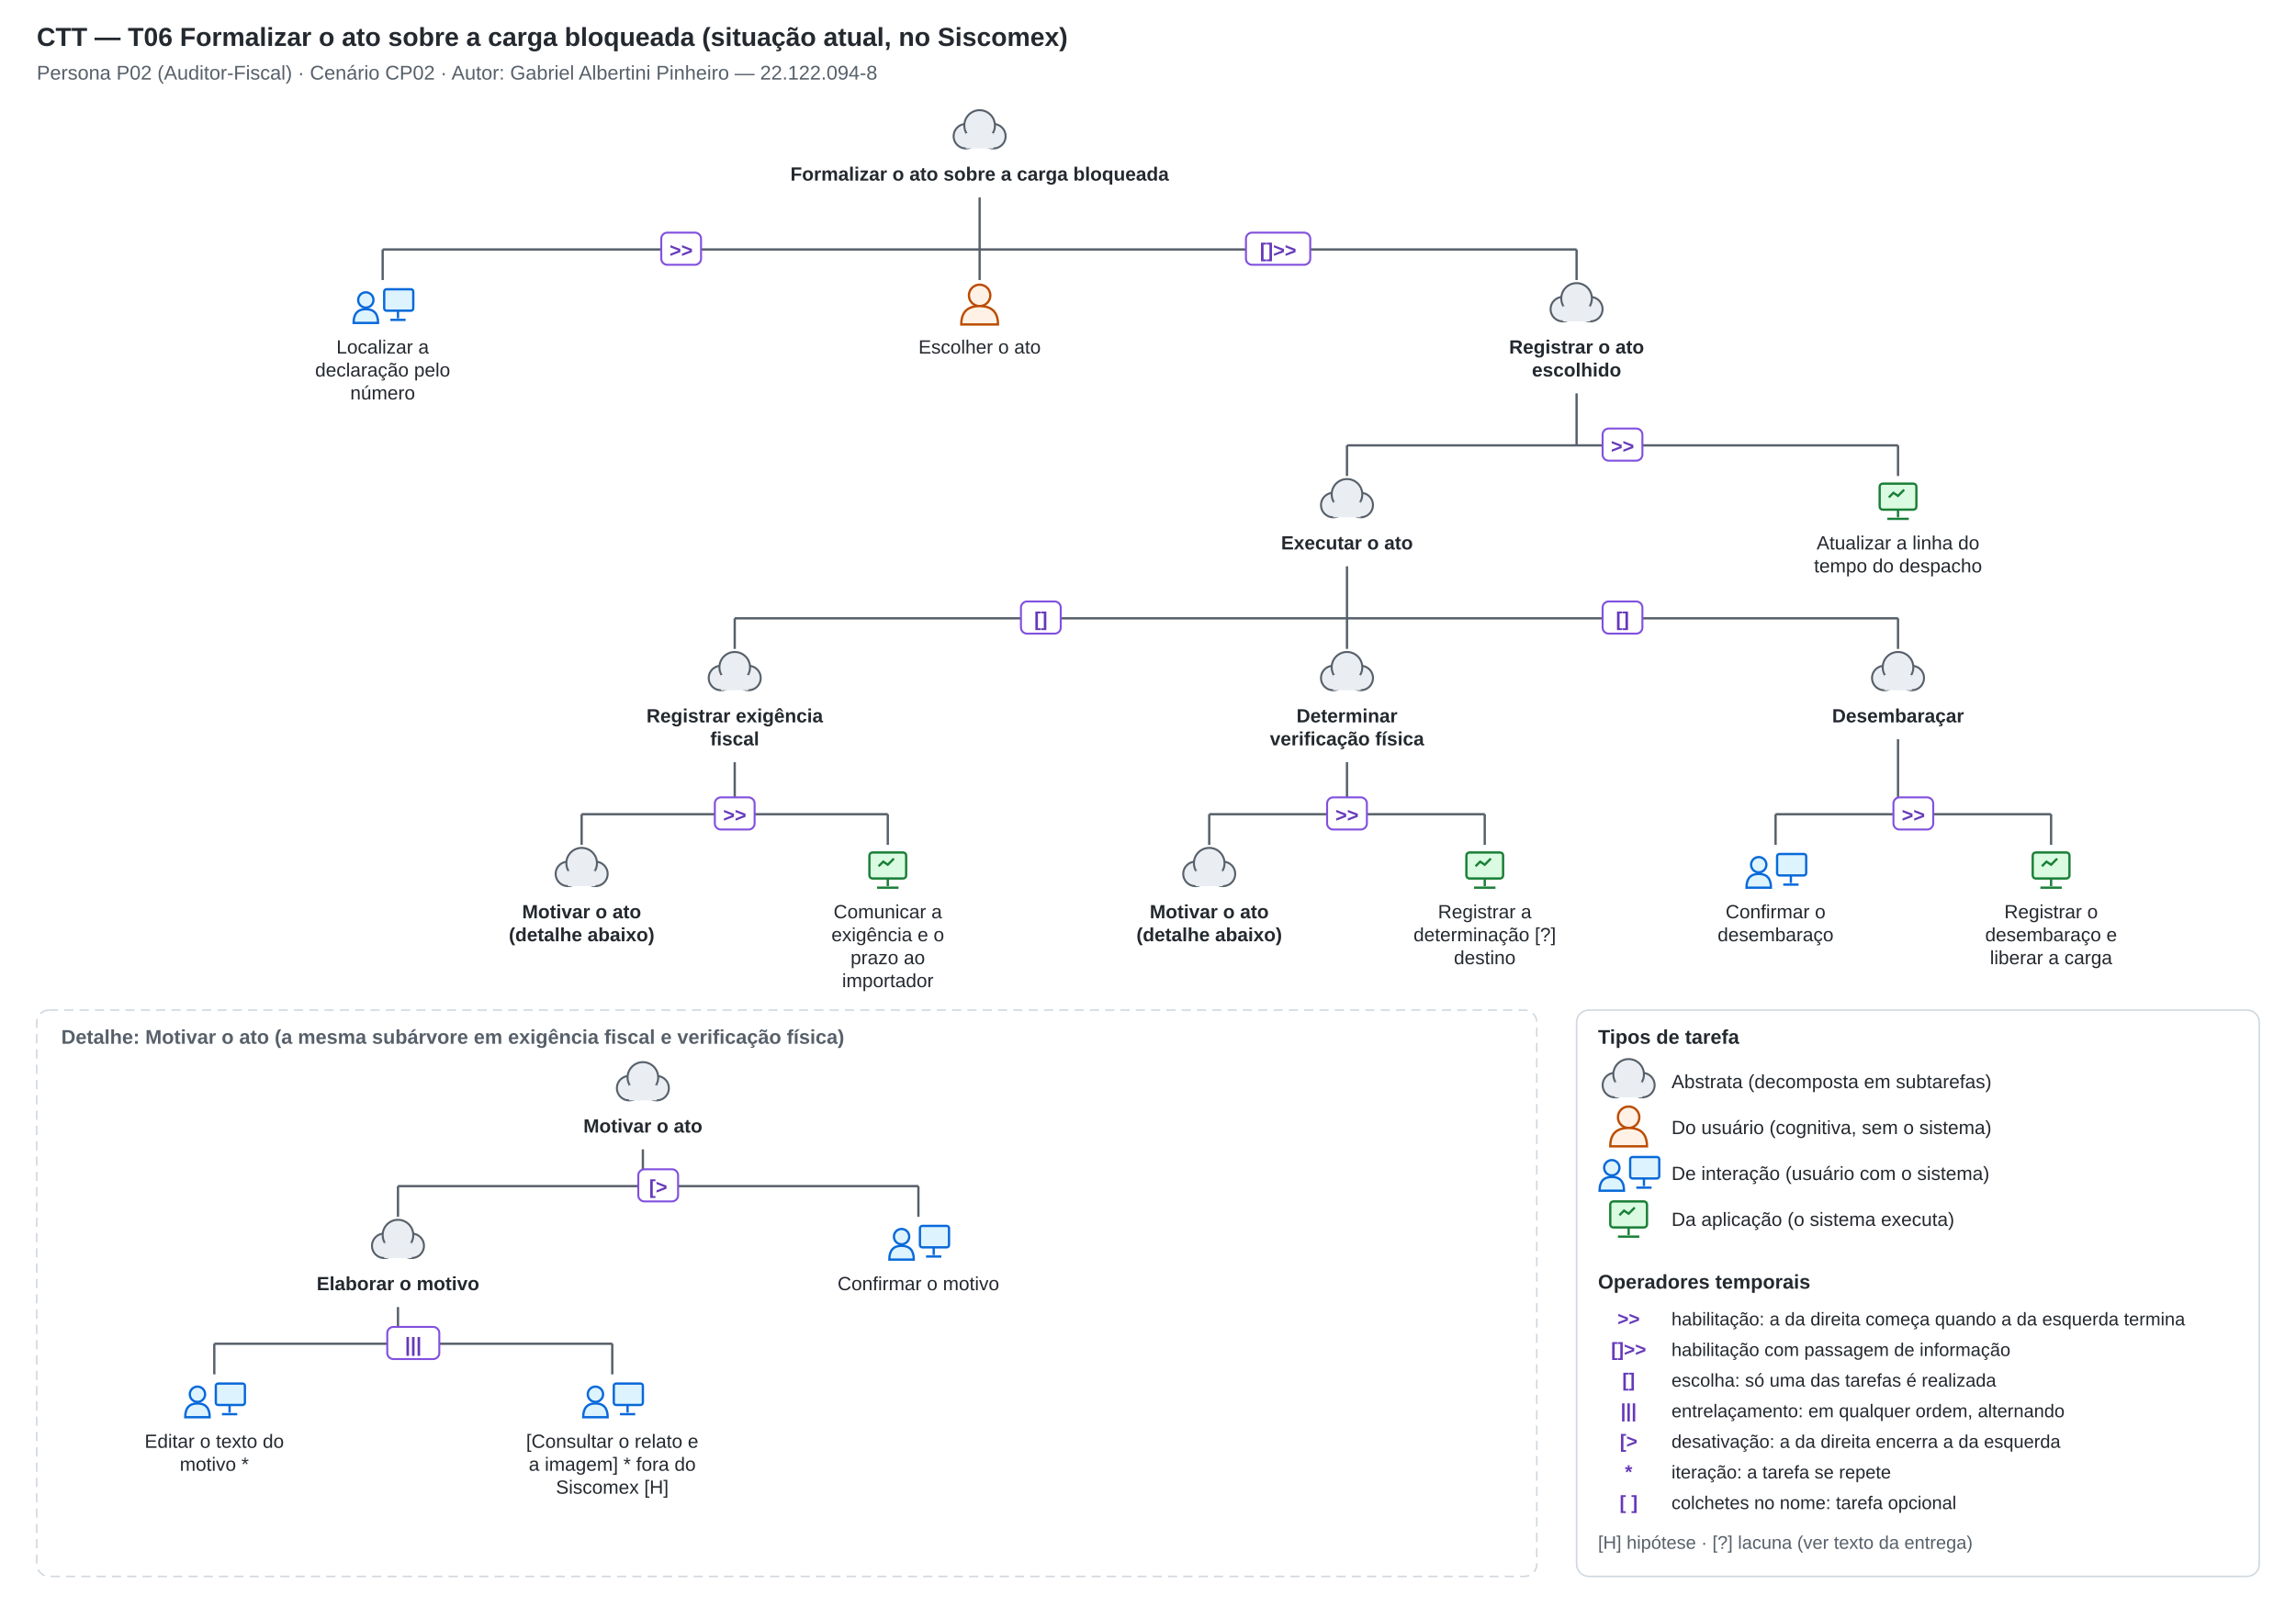
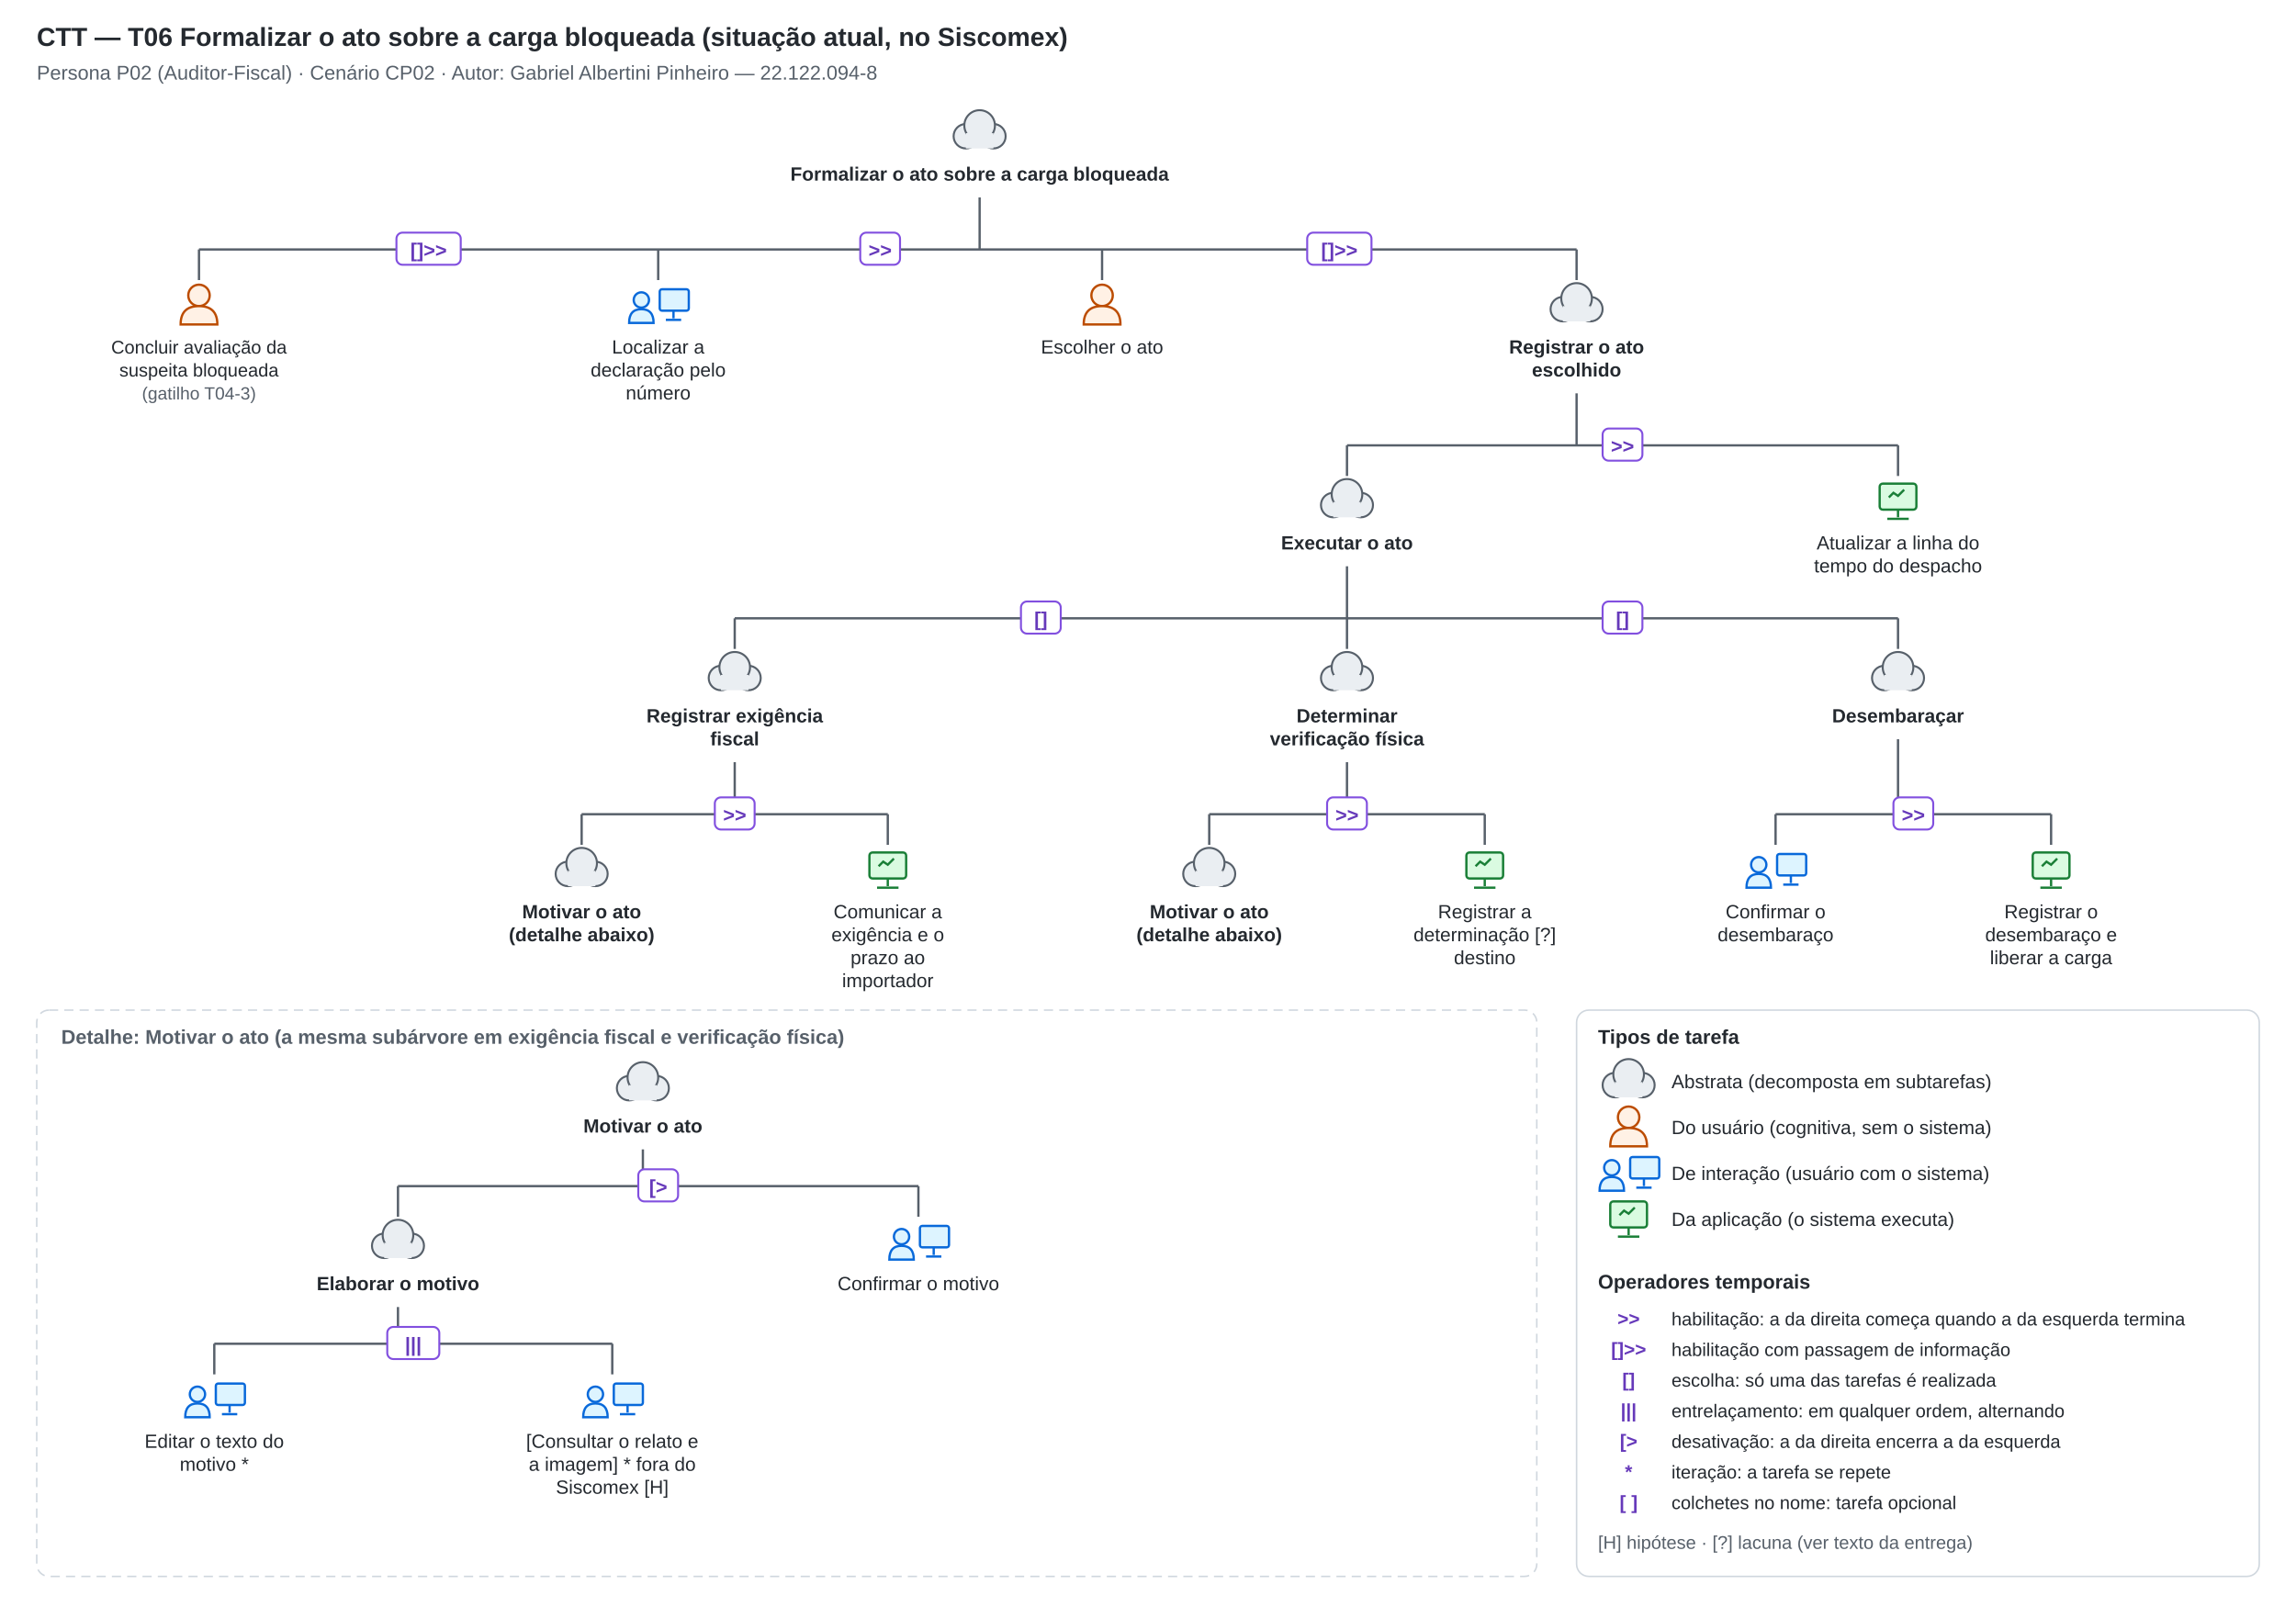
<svg xmlns="http://www.w3.org/2000/svg" width="1500" height="1050" viewBox="0 0 1500 1050">
  <rect width="1500" height="1050" fill="#ffffff" />
  <text x="24" y="30" font-family="Arial, Helvetica, sans-serif" font-size="17" font-weight="bold" fill="#24292f" text-anchor="start">CTT — T06 Formalizar o ato sobre a carga bloqueada (situação atual, no Siscomex)</text>
  <text x="24" y="52" font-family="Arial, Helvetica, sans-serif" font-size="13" font-weight="normal" fill="#57606a" text-anchor="start">Persona P02 (Auditor-Fiscal) · Cenário CP02 · Autor: Gabriel Albertini Pinheiro — 22.122.094-8</text>
  <g fill="#eaeef2" stroke="#57606a" stroke-width="1.3">
    <circle cx="631" cy="89" r="8" />
    <circle cx="649" cy="89" r="8" />
    <circle cx="640" cy="82" r="10" />
    <rect x="631" y="87" width="18" height="10" stroke="none" />
  </g>
  <text x="640" y="118" font-family="Arial, Helvetica, sans-serif" font-size="12.5" font-weight="bold" fill="#24292f" text-anchor="middle">Formalizar o ato sobre a carga bloqueada</text>
  <line x1="640" y1="129" x2="640" y2="163" stroke="#57606a" stroke-width="1.5" />
-   <line x1="250" y1="163" x2="1030" y2="163" stroke="#57606a" stroke-width="1.5" />
-   <line x1="250" y1="163" x2="250" y2="183" stroke="#57606a" stroke-width="1.5" />
-   <line x1="640" y1="163" x2="640" y2="183" stroke="#57606a" stroke-width="1.5" />
+   <line x1="130" y1="163" x2="1030" y2="163" stroke="#57606a" stroke-width="1.5" />
+   <line x1="130" y1="163" x2="130" y2="183" stroke="#57606a" stroke-width="1.5" />
+   <line x1="430" y1="163" x2="430" y2="183" stroke="#57606a" stroke-width="1.5" />
+   <line x1="720" y1="163" x2="720" y2="183" stroke="#57606a" stroke-width="1.5" />
  <line x1="1030" y1="163" x2="1030" y2="183" stroke="#57606a" stroke-width="1.5" />
-   <rect x="432.0" y="152" width="26" height="21" rx="4" fill="#ffffff" stroke="#8250df" stroke-width="1.3" />
-   <text x="445.0" y="168" font-family="Arial, Helvetica, sans-serif" font-size="13" font-weight="bold" fill="#6639ba" text-anchor="middle">&gt;&gt;</text>
-   <rect x="814.0" y="152" width="42" height="21" rx="4" fill="#ffffff" stroke="#8250df" stroke-width="1.3" />
-   <text x="835.0" y="168" font-family="Arial, Helvetica, sans-serif" font-size="13" font-weight="bold" fill="#6639ba" text-anchor="middle">[]&gt;&gt;</text>
-   <g stroke="#0969da" stroke-width="1.5" fill="#ddf4ff">
-     <circle cx="239" cy="196" r="5" />
-     <path d="M231,211 Q231,202 239,202 Q247,202 247,211 Z" />
-     <rect x="251" y="189" width="19" height="14" rx="1.5" />
-     <line x1="260" y1="203" x2="260" y2="208" />
-     <line x1="255" y1="209" x2="265" y2="209" />
-   </g>
-   <text x="250" y="231" font-family="Arial, Helvetica, sans-serif" font-size="12.5" font-weight="normal" fill="#24292f" text-anchor="middle">Localizar a</text>
-   <text x="250" y="246" font-family="Arial, Helvetica, sans-serif" font-size="12.5" font-weight="normal" fill="#24292f" text-anchor="middle">declaração pelo</text>
-   <text x="250" y="261" font-family="Arial, Helvetica, sans-serif" font-size="12.5" font-weight="normal" fill="#24292f" text-anchor="middle">número</text>
+   <rect x="259.0" y="152" width="42" height="21" rx="4" fill="#ffffff" stroke="#8250df" stroke-width="1.3" />
+   <text x="280.0" y="168" font-family="Arial, Helvetica, sans-serif" font-size="13" font-weight="bold" fill="#6639ba" text-anchor="middle">[]&gt;&gt;</text>
+   <rect x="562.0" y="152" width="26" height="21" rx="4" fill="#ffffff" stroke="#8250df" stroke-width="1.3" />
+   <text x="575.0" y="168" font-family="Arial, Helvetica, sans-serif" font-size="13" font-weight="bold" fill="#6639ba" text-anchor="middle">&gt;&gt;</text>
+   <rect x="854.0" y="152" width="42" height="21" rx="4" fill="#ffffff" stroke="#8250df" stroke-width="1.3" />
+   <text x="875.0" y="168" font-family="Arial, Helvetica, sans-serif" font-size="13" font-weight="bold" fill="#6639ba" text-anchor="middle">[]&gt;&gt;</text>
  <g fill="#fff1e5" stroke="#bc4c00" stroke-width="1.5">
-     <circle cx="640" cy="193" r="7" />
-     <path d="M628,212 Q628,200 640,200 Q652,200 652,212 Z" />
-   </g>
-   <text x="640" y="231" font-family="Arial, Helvetica, sans-serif" font-size="12.5" font-weight="normal" fill="#24292f" text-anchor="middle">Escolher o ato</text>
+     <circle cx="130" cy="193" r="7" />
+     <path d="M118,212 Q118,200 130,200 Q142,200 142,212 Z" />
+   </g>
+   <text x="130" y="231" font-family="Arial, Helvetica, sans-serif" font-size="12" font-weight="normal" fill="#24292f" text-anchor="middle">Concluir avaliação da</text>
+   <text x="130" y="246" font-family="Arial, Helvetica, sans-serif" font-size="12" font-weight="normal" fill="#24292f" text-anchor="middle">suspeita bloqueada</text>
+   <text x="130" y="261" font-family="Arial, Helvetica, sans-serif" font-size="11.5" font-weight="normal" fill="#57606a" text-anchor="middle">(gatilho T04-3)</text>
+   <g stroke="#0969da" stroke-width="1.5" fill="#ddf4ff">
+     <circle cx="419" cy="196" r="5" />
+     <path d="M411,211 Q411,202 419,202 Q427,202 427,211 Z" />
+     <rect x="431" y="189" width="19" height="14" rx="1.5" />
+     <line x1="440" y1="203" x2="440" y2="208" />
+     <line x1="435" y1="209" x2="445" y2="209" />
+   </g>
+   <text x="430" y="231" font-family="Arial, Helvetica, sans-serif" font-size="12.5" font-weight="normal" fill="#24292f" text-anchor="middle">Localizar a</text>
+   <text x="430" y="246" font-family="Arial, Helvetica, sans-serif" font-size="12.5" font-weight="normal" fill="#24292f" text-anchor="middle">declaração pelo</text>
+   <text x="430" y="261" font-family="Arial, Helvetica, sans-serif" font-size="12.5" font-weight="normal" fill="#24292f" text-anchor="middle">número</text>
+   <g fill="#fff1e5" stroke="#bc4c00" stroke-width="1.5">
+     <circle cx="720" cy="193" r="7" />
+     <path d="M708,212 Q708,200 720,200 Q732,200 732,212 Z" />
+   </g>
+   <text x="720" y="231" font-family="Arial, Helvetica, sans-serif" font-size="12.5" font-weight="normal" fill="#24292f" text-anchor="middle">Escolher o ato</text>
  <g fill="#eaeef2" stroke="#57606a" stroke-width="1.3">
    <circle cx="1021" cy="202" r="8" />
    <circle cx="1039" cy="202" r="8" />
    <circle cx="1030" cy="195" r="10" />
    <rect x="1021" y="200" width="18" height="10" stroke="none" />
  </g>
  <text x="1030" y="231" font-family="Arial, Helvetica, sans-serif" font-size="12.5" font-weight="bold" fill="#24292f" text-anchor="middle">Registrar o ato</text>
  <text x="1030" y="246" font-family="Arial, Helvetica, sans-serif" font-size="12.5" font-weight="bold" fill="#24292f" text-anchor="middle">escolhido</text>
  <line x1="1030" y1="257" x2="1030" y2="291" stroke="#57606a" stroke-width="1.5" />
  <line x1="880" y1="291" x2="1240" y2="291" stroke="#57606a" stroke-width="1.5" />
  <line x1="880" y1="291" x2="880" y2="311" stroke="#57606a" stroke-width="1.5" />
  <line x1="1240" y1="291" x2="1240" y2="311" stroke="#57606a" stroke-width="1.5" />
  <rect x="1047.0" y="280" width="26" height="21" rx="4" fill="#ffffff" stroke="#8250df" stroke-width="1.3" />
  <text x="1060.0" y="296" font-family="Arial, Helvetica, sans-serif" font-size="13" font-weight="bold" fill="#6639ba" text-anchor="middle">&gt;&gt;</text>
  <g fill="#eaeef2" stroke="#57606a" stroke-width="1.3">
    <circle cx="871" cy="330" r="8" />
    <circle cx="889" cy="330" r="8" />
    <circle cx="880" cy="323" r="10" />
    <rect x="871" y="328" width="18" height="10" stroke="none" />
  </g>
  <text x="880" y="359" font-family="Arial, Helvetica, sans-serif" font-size="12.5" font-weight="bold" fill="#24292f" text-anchor="middle">Executar o ato</text>
  <g stroke="#1a7f37" stroke-width="1.5" fill="#dafbe1">
    <rect x="1228" y="316" width="24" height="17" rx="2" />
    <line x1="1240" y1="333" x2="1240" y2="338" />
    <line x1="1233" y1="339" x2="1247" y2="339" />
    <path d="M1234,325 l3,-3 l3,2 l4,-4" fill="none" />
  </g>
  <text x="1240" y="359" font-family="Arial, Helvetica, sans-serif" font-size="12.5" font-weight="normal" fill="#24292f" text-anchor="middle">Atualizar a linha do</text>
  <text x="1240" y="374" font-family="Arial, Helvetica, sans-serif" font-size="12.5" font-weight="normal" fill="#24292f" text-anchor="middle">tempo do despacho</text>
  <line x1="880" y1="370" x2="880" y2="404" stroke="#57606a" stroke-width="1.5" />
  <line x1="480" y1="404" x2="1240" y2="404" stroke="#57606a" stroke-width="1.5" />
  <line x1="480" y1="404" x2="480" y2="424" stroke="#57606a" stroke-width="1.5" />
  <line x1="880" y1="404" x2="880" y2="424" stroke="#57606a" stroke-width="1.5" />
  <line x1="1240" y1="404" x2="1240" y2="424" stroke="#57606a" stroke-width="1.5" />
  <rect x="667.0" y="393" width="26" height="21" rx="4" fill="#ffffff" stroke="#8250df" stroke-width="1.3" />
  <text x="680.0" y="409" font-family="Arial, Helvetica, sans-serif" font-size="13" font-weight="bold" fill="#6639ba" text-anchor="middle">[]</text>
  <rect x="1047.0" y="393" width="26" height="21" rx="4" fill="#ffffff" stroke="#8250df" stroke-width="1.3" />
  <text x="1060.0" y="409" font-family="Arial, Helvetica, sans-serif" font-size="13" font-weight="bold" fill="#6639ba" text-anchor="middle">[]</text>
  <g fill="#eaeef2" stroke="#57606a" stroke-width="1.3">
    <circle cx="471" cy="443" r="8" />
    <circle cx="489" cy="443" r="8" />
    <circle cx="480" cy="436" r="10" />
    <rect x="471" y="441" width="18" height="10" stroke="none" />
  </g>
  <text x="480" y="472" font-family="Arial, Helvetica, sans-serif" font-size="12.5" font-weight="bold" fill="#24292f" text-anchor="middle">Registrar exigência</text>
  <text x="480" y="487" font-family="Arial, Helvetica, sans-serif" font-size="12.5" font-weight="bold" fill="#24292f" text-anchor="middle">fiscal</text>
  <g fill="#eaeef2" stroke="#57606a" stroke-width="1.3">
    <circle cx="871" cy="443" r="8" />
    <circle cx="889" cy="443" r="8" />
    <circle cx="880" cy="436" r="10" />
    <rect x="871" y="441" width="18" height="10" stroke="none" />
  </g>
  <text x="880" y="472" font-family="Arial, Helvetica, sans-serif" font-size="12.5" font-weight="bold" fill="#24292f" text-anchor="middle">Determinar</text>
  <text x="880" y="487" font-family="Arial, Helvetica, sans-serif" font-size="12.5" font-weight="bold" fill="#24292f" text-anchor="middle">verificação física</text>
  <g fill="#eaeef2" stroke="#57606a" stroke-width="1.3">
    <circle cx="1231" cy="443" r="8" />
    <circle cx="1249" cy="443" r="8" />
    <circle cx="1240" cy="436" r="10" />
    <rect x="1231" y="441" width="18" height="10" stroke="none" />
  </g>
  <text x="1240" y="472" font-family="Arial, Helvetica, sans-serif" font-size="12.5" font-weight="bold" fill="#24292f" text-anchor="middle">Desembaraçar</text>
  <line x1="480" y1="498" x2="480" y2="532" stroke="#57606a" stroke-width="1.5" />
  <line x1="380" y1="532" x2="580" y2="532" stroke="#57606a" stroke-width="1.5" />
  <line x1="380" y1="532" x2="380" y2="552" stroke="#57606a" stroke-width="1.5" />
  <line x1="580" y1="532" x2="580" y2="552" stroke="#57606a" stroke-width="1.5" />
  <rect x="467.0" y="521" width="26" height="21" rx="4" fill="#ffffff" stroke="#8250df" stroke-width="1.3" />
  <text x="480.0" y="537" font-family="Arial, Helvetica, sans-serif" font-size="13" font-weight="bold" fill="#6639ba" text-anchor="middle">&gt;&gt;</text>
  <g fill="#eaeef2" stroke="#57606a" stroke-width="1.3">
    <circle cx="371" cy="571" r="8" />
    <circle cx="389" cy="571" r="8" />
    <circle cx="380" cy="564" r="10" />
    <rect x="371" y="569" width="18" height="10" stroke="none" />
  </g>
  <text x="380" y="600" font-family="Arial, Helvetica, sans-serif" font-size="12.5" font-weight="bold" fill="#24292f" text-anchor="middle">Motivar o ato</text>
  <text x="380" y="615" font-family="Arial, Helvetica, sans-serif" font-size="12.5" font-weight="bold" fill="#24292f" text-anchor="middle">(detalhe abaixo)</text>
  <g stroke="#1a7f37" stroke-width="1.5" fill="#dafbe1">
    <rect x="568" y="557" width="24" height="17" rx="2" />
    <line x1="580" y1="574" x2="580" y2="579" />
    <line x1="573" y1="580" x2="587" y2="580" />
    <path d="M574,566 l3,-3 l3,2 l4,-4" fill="none" />
  </g>
  <text x="580" y="600" font-family="Arial, Helvetica, sans-serif" font-size="12.5" font-weight="normal" fill="#24292f" text-anchor="middle">Comunicar a</text>
  <text x="580" y="615" font-family="Arial, Helvetica, sans-serif" font-size="12.5" font-weight="normal" fill="#24292f" text-anchor="middle">exigência e o</text>
  <text x="580" y="630" font-family="Arial, Helvetica, sans-serif" font-size="12.5" font-weight="normal" fill="#24292f" text-anchor="middle">prazo ao</text>
  <text x="580" y="645" font-family="Arial, Helvetica, sans-serif" font-size="12.5" font-weight="normal" fill="#24292f" text-anchor="middle">importador</text>
  <line x1="880" y1="498" x2="880" y2="532" stroke="#57606a" stroke-width="1.5" />
  <line x1="790" y1="532" x2="970" y2="532" stroke="#57606a" stroke-width="1.5" />
  <line x1="790" y1="532" x2="790" y2="552" stroke="#57606a" stroke-width="1.5" />
  <line x1="970" y1="532" x2="970" y2="552" stroke="#57606a" stroke-width="1.5" />
  <rect x="867.0" y="521" width="26" height="21" rx="4" fill="#ffffff" stroke="#8250df" stroke-width="1.3" />
  <text x="880.0" y="537" font-family="Arial, Helvetica, sans-serif" font-size="13" font-weight="bold" fill="#6639ba" text-anchor="middle">&gt;&gt;</text>
  <g fill="#eaeef2" stroke="#57606a" stroke-width="1.3">
    <circle cx="781" cy="571" r="8" />
    <circle cx="799" cy="571" r="8" />
    <circle cx="790" cy="564" r="10" />
    <rect x="781" y="569" width="18" height="10" stroke="none" />
  </g>
  <text x="790" y="600" font-family="Arial, Helvetica, sans-serif" font-size="12.5" font-weight="bold" fill="#24292f" text-anchor="middle">Motivar o ato</text>
  <text x="790" y="615" font-family="Arial, Helvetica, sans-serif" font-size="12.5" font-weight="bold" fill="#24292f" text-anchor="middle">(detalhe abaixo)</text>
  <g stroke="#1a7f37" stroke-width="1.5" fill="#dafbe1">
    <rect x="958" y="557" width="24" height="17" rx="2" />
    <line x1="970" y1="574" x2="970" y2="579" />
    <line x1="963" y1="580" x2="977" y2="580" />
    <path d="M964,566 l3,-3 l3,2 l4,-4" fill="none" />
  </g>
  <text x="970" y="600" font-family="Arial, Helvetica, sans-serif" font-size="12.5" font-weight="normal" fill="#24292f" text-anchor="middle">Registrar a</text>
  <text x="970" y="615" font-family="Arial, Helvetica, sans-serif" font-size="12.5" font-weight="normal" fill="#24292f" text-anchor="middle">determinação [?]</text>
  <text x="970" y="630" font-family="Arial, Helvetica, sans-serif" font-size="12.5" font-weight="normal" fill="#24292f" text-anchor="middle">destino</text>
  <line x1="1240" y1="483" x2="1240" y2="532" stroke="#57606a" stroke-width="1.5" />
  <line x1="1160" y1="532" x2="1340" y2="532" stroke="#57606a" stroke-width="1.5" />
  <line x1="1160" y1="532" x2="1160" y2="552" stroke="#57606a" stroke-width="1.5" />
  <line x1="1340" y1="532" x2="1340" y2="552" stroke="#57606a" stroke-width="1.5" />
  <rect x="1237.0" y="521" width="26" height="21" rx="4" fill="#ffffff" stroke="#8250df" stroke-width="1.3" />
  <text x="1250.0" y="537" font-family="Arial, Helvetica, sans-serif" font-size="13" font-weight="bold" fill="#6639ba" text-anchor="middle">&gt;&gt;</text>
  <g stroke="#0969da" stroke-width="1.5" fill="#ddf4ff">
    <circle cx="1149" cy="565" r="5" />
    <path d="M1141,580 Q1141,571 1149,571 Q1157,571 1157,580 Z" />
    <rect x="1161" y="558" width="19" height="14" rx="1.5" />
    <line x1="1170" y1="572" x2="1170" y2="577" />
    <line x1="1165" y1="578" x2="1175" y2="578" />
  </g>
  <text x="1160" y="600" font-family="Arial, Helvetica, sans-serif" font-size="12.5" font-weight="normal" fill="#24292f" text-anchor="middle">Confirmar o</text>
  <text x="1160" y="615" font-family="Arial, Helvetica, sans-serif" font-size="12.5" font-weight="normal" fill="#24292f" text-anchor="middle">desembaraço</text>
  <g stroke="#1a7f37" stroke-width="1.5" fill="#dafbe1">
    <rect x="1328" y="557" width="24" height="17" rx="2" />
    <line x1="1340" y1="574" x2="1340" y2="579" />
    <line x1="1333" y1="580" x2="1347" y2="580" />
    <path d="M1334,566 l3,-3 l3,2 l4,-4" fill="none" />
  </g>
  <text x="1340" y="600" font-family="Arial, Helvetica, sans-serif" font-size="12.5" font-weight="normal" fill="#24292f" text-anchor="middle">Registrar o</text>
  <text x="1340" y="615" font-family="Arial, Helvetica, sans-serif" font-size="12.5" font-weight="normal" fill="#24292f" text-anchor="middle">desembaraço e</text>
  <text x="1340" y="630" font-family="Arial, Helvetica, sans-serif" font-size="12.5" font-weight="normal" fill="#24292f" text-anchor="middle">liberar a carga</text>
  <rect x="24" y="660" width="980" height="370" rx="8" fill="none" stroke="#d0d7de" stroke-dasharray="6 4" />
  <text x="40" y="682" font-family="Arial, Helvetica, sans-serif" font-size="13" font-weight="bold" fill="#57606a" text-anchor="start">Detalhe: Motivar o ato (a mesma subárvore em exigência fiscal e verificação física)</text>
  <g fill="#eaeef2" stroke="#57606a" stroke-width="1.3">
    <circle cx="411" cy="711" r="8" />
    <circle cx="429" cy="711" r="8" />
    <circle cx="420" cy="704" r="10" />
    <rect x="411" y="709" width="18" height="10" stroke="none" />
  </g>
  <text x="420" y="740" font-family="Arial, Helvetica, sans-serif" font-size="12.5" font-weight="bold" fill="#24292f" text-anchor="middle">Motivar o ato</text>
  <line x1="420" y1="751" x2="420" y2="775" stroke="#57606a" stroke-width="1.5" />
  <line x1="260" y1="775" x2="600" y2="775" stroke="#57606a" stroke-width="1.5" />
  <line x1="260" y1="775" x2="260" y2="795" stroke="#57606a" stroke-width="1.5" />
  <line x1="600" y1="775" x2="600" y2="795" stroke="#57606a" stroke-width="1.5" />
  <rect x="417.0" y="764" width="26" height="21" rx="4" fill="#ffffff" stroke="#8250df" stroke-width="1.3" />
  <text x="430.0" y="780" font-family="Arial, Helvetica, sans-serif" font-size="13" font-weight="bold" fill="#6639ba" text-anchor="middle">[&gt;</text>
  <g fill="#eaeef2" stroke="#57606a" stroke-width="1.3">
    <circle cx="251" cy="814" r="8" />
    <circle cx="269" cy="814" r="8" />
    <circle cx="260" cy="807" r="10" />
    <rect x="251" y="812" width="18" height="10" stroke="none" />
  </g>
  <text x="260" y="843" font-family="Arial, Helvetica, sans-serif" font-size="12.5" font-weight="bold" fill="#24292f" text-anchor="middle">Elaborar o motivo</text>
  <g stroke="#0969da" stroke-width="1.5" fill="#ddf4ff">
    <circle cx="589" cy="808" r="5" />
    <path d="M581,823 Q581,814 589,814 Q597,814 597,823 Z" />
    <rect x="601" y="801" width="19" height="14" rx="1.5" />
    <line x1="610" y1="815" x2="610" y2="820" />
    <line x1="605" y1="821" x2="615" y2="821" />
  </g>
  <text x="600" y="843" font-family="Arial, Helvetica, sans-serif" font-size="12.5" font-weight="normal" fill="#24292f" text-anchor="middle">Confirmar o motivo</text>
  <line x1="260" y1="854" x2="260" y2="878" stroke="#57606a" stroke-width="1.5" />
  <line x1="140" y1="878" x2="400" y2="878" stroke="#57606a" stroke-width="1.5" />
  <line x1="140" y1="878" x2="140" y2="898" stroke="#57606a" stroke-width="1.5" />
  <line x1="400" y1="878" x2="400" y2="898" stroke="#57606a" stroke-width="1.5" />
  <rect x="253.0" y="867" width="34" height="21" rx="4" fill="#ffffff" stroke="#8250df" stroke-width="1.3" />
  <text x="270.0" y="883" font-family="Arial, Helvetica, sans-serif" font-size="13" font-weight="bold" fill="#6639ba" text-anchor="middle">|||</text>
  <g stroke="#0969da" stroke-width="1.5" fill="#ddf4ff">
    <circle cx="129" cy="911" r="5" />
    <path d="M121,926 Q121,917 129,917 Q137,917 137,926 Z" />
    <rect x="141" y="904" width="19" height="14" rx="1.5" />
    <line x1="150" y1="918" x2="150" y2="923" />
    <line x1="145" y1="924" x2="155" y2="924" />
  </g>
  <text x="140" y="946" font-family="Arial, Helvetica, sans-serif" font-size="12.5" font-weight="normal" fill="#24292f" text-anchor="middle">Editar o texto do</text>
  <text x="140" y="961" font-family="Arial, Helvetica, sans-serif" font-size="12.5" font-weight="normal" fill="#24292f" text-anchor="middle">motivo *</text>
  <g stroke="#0969da" stroke-width="1.5" fill="#ddf4ff">
    <circle cx="389" cy="911" r="5" />
    <path d="M381,926 Q381,917 389,917 Q397,917 397,926 Z" />
    <rect x="401" y="904" width="19" height="14" rx="1.5" />
    <line x1="410" y1="918" x2="410" y2="923" />
    <line x1="405" y1="924" x2="415" y2="924" />
  </g>
  <text x="400" y="946" font-family="Arial, Helvetica, sans-serif" font-size="12.5" font-weight="normal" fill="#24292f" text-anchor="middle">[Consultar o relato e</text>
  <text x="400" y="961" font-family="Arial, Helvetica, sans-serif" font-size="12.5" font-weight="normal" fill="#24292f" text-anchor="middle">a imagem] * fora do</text>
  <text x="400" y="976" font-family="Arial, Helvetica, sans-serif" font-size="12.5" font-weight="normal" fill="#24292f" text-anchor="middle">Siscomex [H]</text>
  <rect x="1030" y="660" width="446" height="370" rx="8" fill="#ffffff" stroke="#d0d7de" />
  <text x="1044" y="682" font-family="Arial, Helvetica, sans-serif" font-size="13" font-weight="bold" fill="#24292f" text-anchor="start">Tipos de tarefa</text>
  <g fill="#eaeef2" stroke="#57606a" stroke-width="1.3">
    <circle cx="1055" cy="709" r="8" />
    <circle cx="1073" cy="709" r="8" />
    <circle cx="1064" cy="702" r="10" />
    <rect x="1055" y="707" width="18" height="10" stroke="none" />
  </g>
  <text x="1092" y="711" font-family="Arial, Helvetica, sans-serif" font-size="12.5" font-weight="normal" fill="#24292f" text-anchor="start">Abstrata (decomposta em subtarefas)</text>
  <g fill="#fff1e5" stroke="#bc4c00" stroke-width="1.5">
    <circle cx="1064" cy="730" r="7" />
    <path d="M1052,749 Q1052,737 1064,737 Q1076,737 1076,749 Z" />
  </g>
  <text x="1092" y="741" font-family="Arial, Helvetica, sans-serif" font-size="12.5" font-weight="normal" fill="#24292f" text-anchor="start">Do usuário (cognitiva, sem o sistema)</text>
  <g stroke="#0969da" stroke-width="1.5" fill="#ddf4ff">
    <circle cx="1053" cy="763" r="5" />
    <path d="M1045,778 Q1045,769 1053,769 Q1061,769 1061,778 Z" />
    <rect x="1065" y="756" width="19" height="14" rx="1.5" />
    <line x1="1074" y1="770" x2="1074" y2="775" />
    <line x1="1069" y1="776" x2="1079" y2="776" />
  </g>
  <text x="1092" y="771" font-family="Arial, Helvetica, sans-serif" font-size="12.5" font-weight="normal" fill="#24292f" text-anchor="start">De interação (usuário com o sistema)</text>
  <g stroke="#1a7f37" stroke-width="1.5" fill="#dafbe1">
    <rect x="1052" y="785" width="24" height="17" rx="2" />
    <line x1="1064" y1="802" x2="1064" y2="807" />
    <line x1="1057" y1="808" x2="1071" y2="808" />
    <path d="M1058,794 l3,-3 l3,2 l4,-4" fill="none" />
  </g>
  <text x="1092" y="801" font-family="Arial, Helvetica, sans-serif" font-size="12.5" font-weight="normal" fill="#24292f" text-anchor="start">Da aplicação (o sistema executa)</text>
  <text x="1044" y="842" font-family="Arial, Helvetica, sans-serif" font-size="13" font-weight="bold" fill="#24292f" text-anchor="start">Operadores temporais</text>
  <text x="1064" y="866" font-family="Arial, Helvetica, sans-serif" font-size="12.5" font-weight="bold" fill="#6639ba" text-anchor="middle">&gt;&gt;</text>
  <text x="1092" y="866" font-family="Arial, Helvetica, sans-serif" font-size="12" font-weight="normal" fill="#24292f" text-anchor="start">habilitação: a da direita começa quando a da esquerda termina</text>
  <text x="1064" y="886" font-family="Arial, Helvetica, sans-serif" font-size="12.5" font-weight="bold" fill="#6639ba" text-anchor="middle">[]&gt;&gt;</text>
  <text x="1092" y="886" font-family="Arial, Helvetica, sans-serif" font-size="12" font-weight="normal" fill="#24292f" text-anchor="start">habilitação com passagem de informação</text>
  <text x="1064" y="906" font-family="Arial, Helvetica, sans-serif" font-size="12.5" font-weight="bold" fill="#6639ba" text-anchor="middle">[]</text>
  <text x="1092" y="906" font-family="Arial, Helvetica, sans-serif" font-size="12" font-weight="normal" fill="#24292f" text-anchor="start">escolha: só uma das tarefas é realizada</text>
  <text x="1064" y="926" font-family="Arial, Helvetica, sans-serif" font-size="12.5" font-weight="bold" fill="#6639ba" text-anchor="middle">|||</text>
  <text x="1092" y="926" font-family="Arial, Helvetica, sans-serif" font-size="12" font-weight="normal" fill="#24292f" text-anchor="start">entrelaçamento: em qualquer ordem, alternando</text>
  <text x="1064" y="946" font-family="Arial, Helvetica, sans-serif" font-size="12.5" font-weight="bold" fill="#6639ba" text-anchor="middle">[&gt;</text>
  <text x="1092" y="946" font-family="Arial, Helvetica, sans-serif" font-size="12" font-weight="normal" fill="#24292f" text-anchor="start">desativação: a da direita encerra a da esquerda</text>
  <text x="1064" y="966" font-family="Arial, Helvetica, sans-serif" font-size="12.5" font-weight="bold" fill="#6639ba" text-anchor="middle">*</text>
  <text x="1092" y="966" font-family="Arial, Helvetica, sans-serif" font-size="12" font-weight="normal" fill="#24292f" text-anchor="start">iteração: a tarefa se repete</text>
  <text x="1064" y="986" font-family="Arial, Helvetica, sans-serif" font-size="12.5" font-weight="bold" fill="#6639ba" text-anchor="middle">[ ]</text>
  <text x="1092" y="986" font-family="Arial, Helvetica, sans-serif" font-size="12" font-weight="normal" fill="#24292f" text-anchor="start">colchetes no nome: tarefa opcional</text>
  <text x="1044" y="1012" font-family="Arial, Helvetica, sans-serif" font-size="12" font-weight="normal" fill="#57606a" text-anchor="start">[H] hipótese · [?] lacuna (ver texto da entrega)</text>
</svg>
